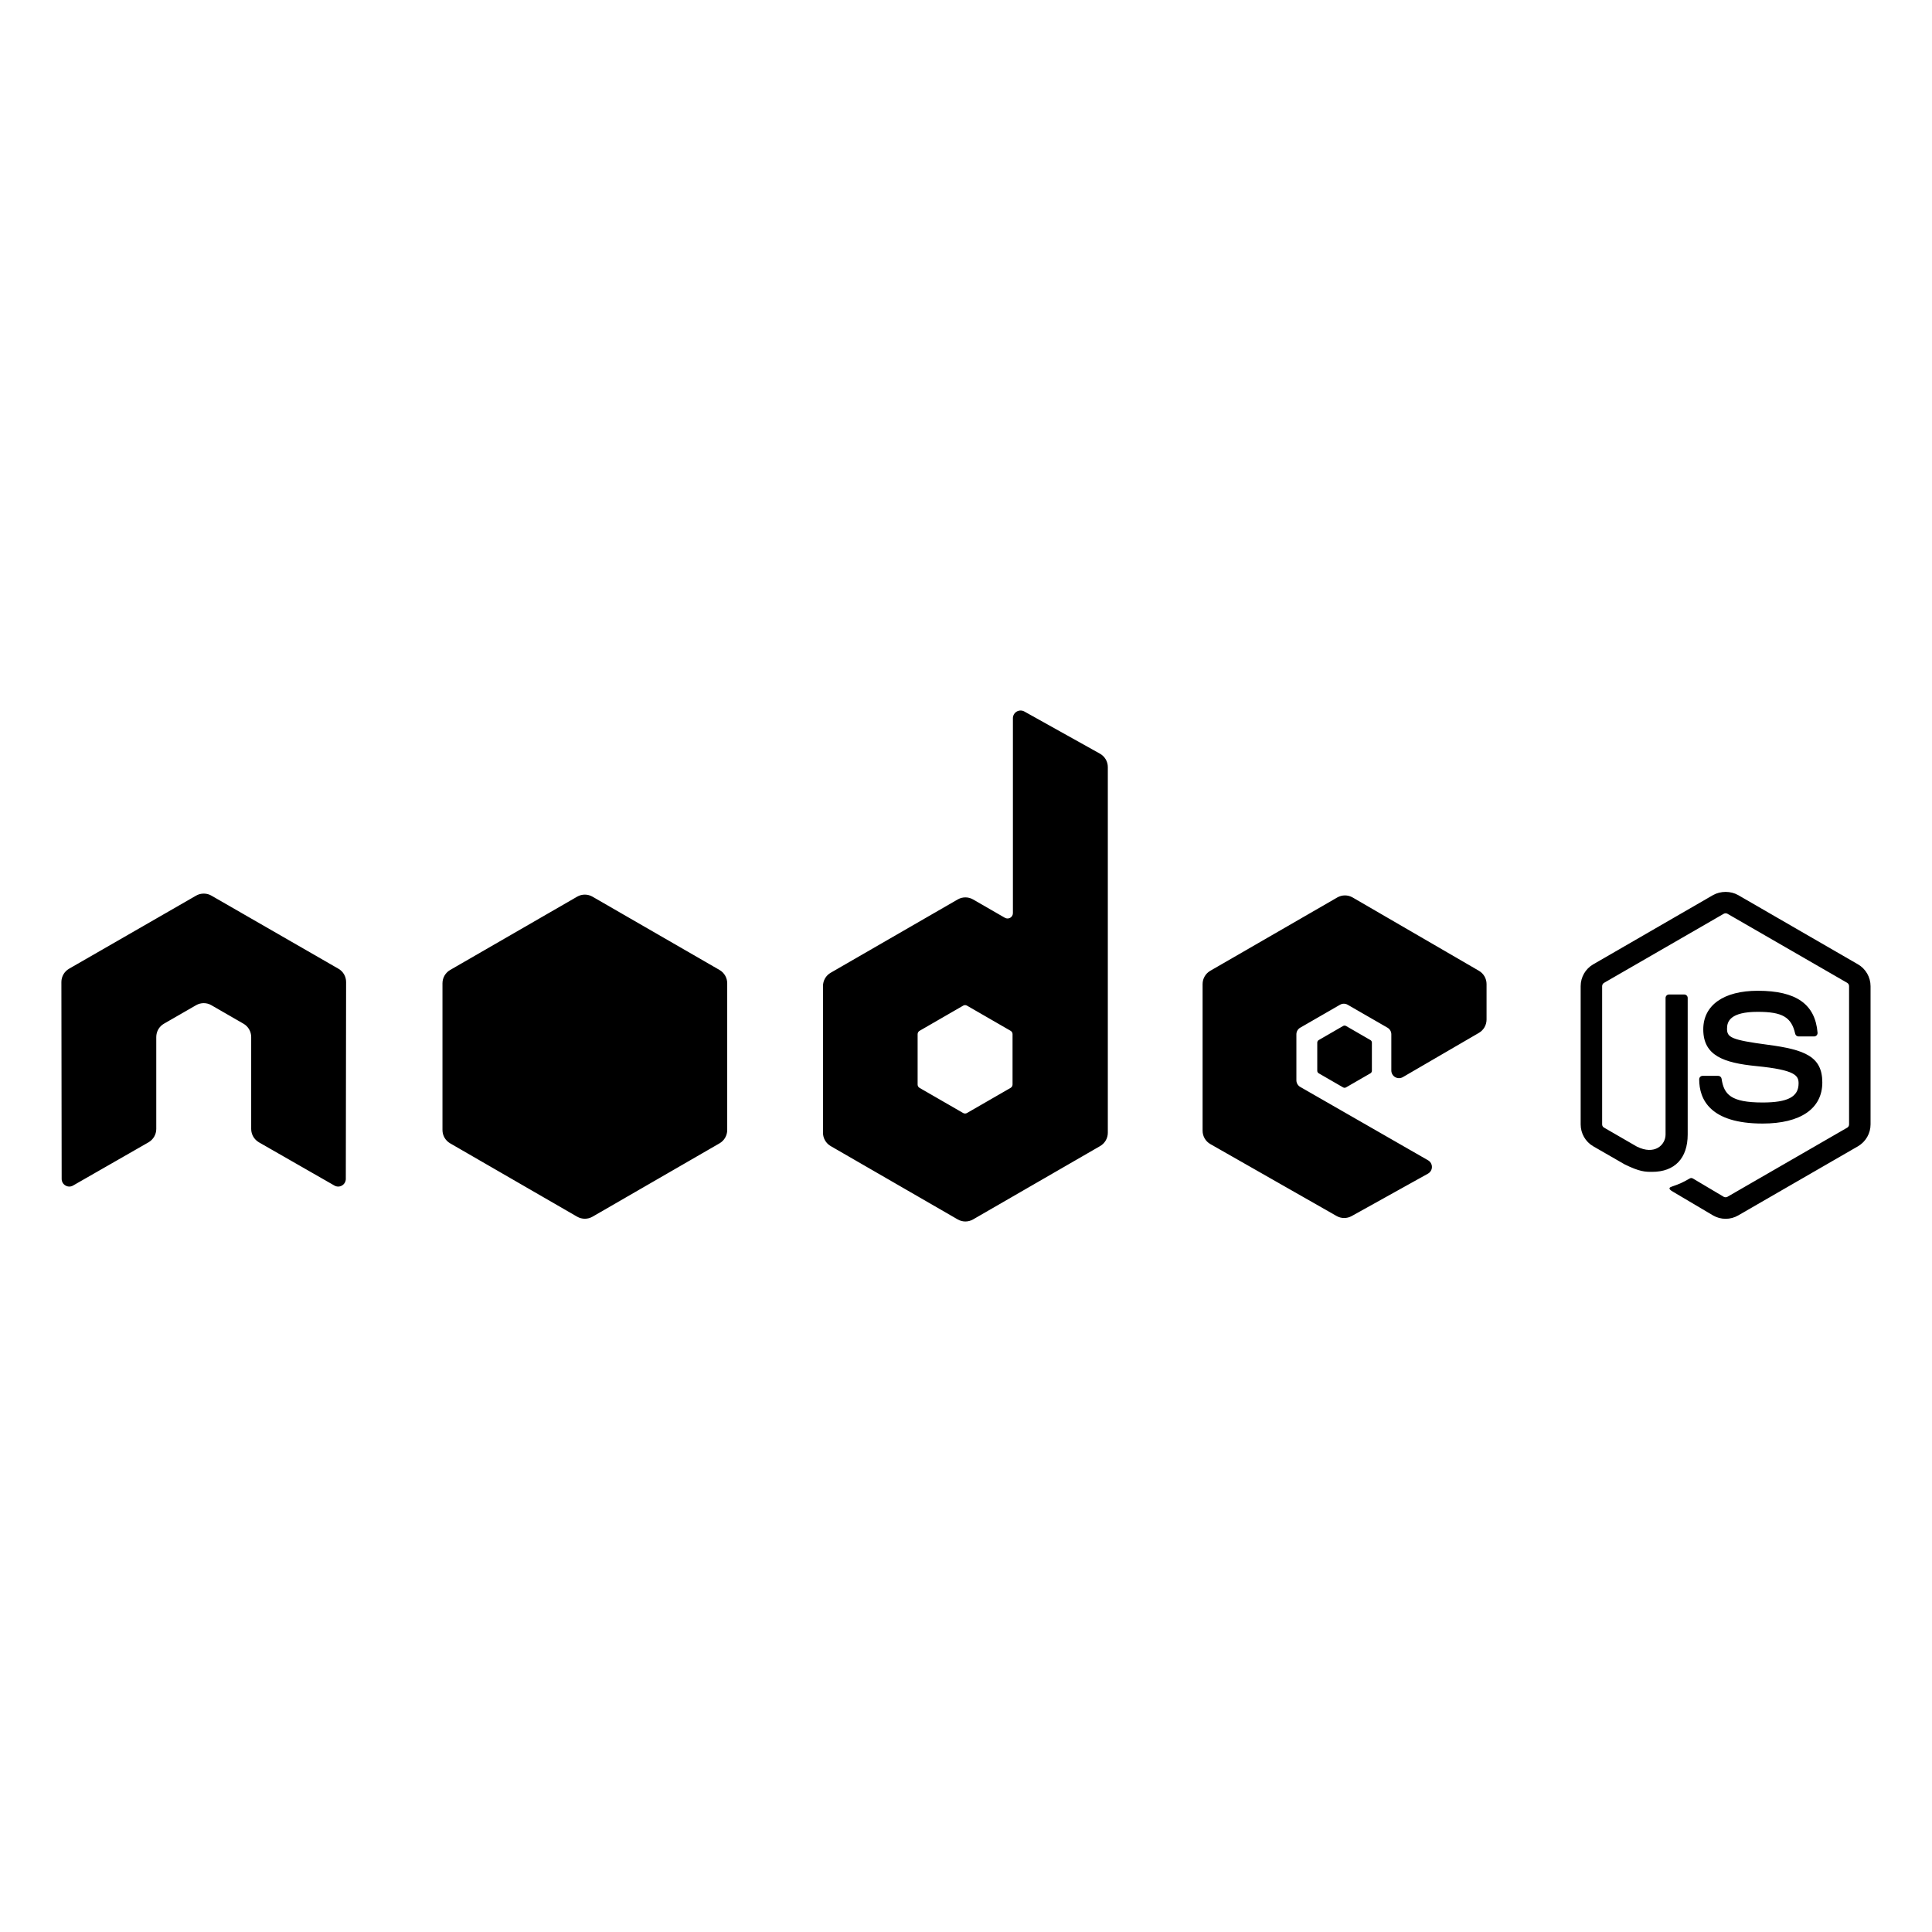
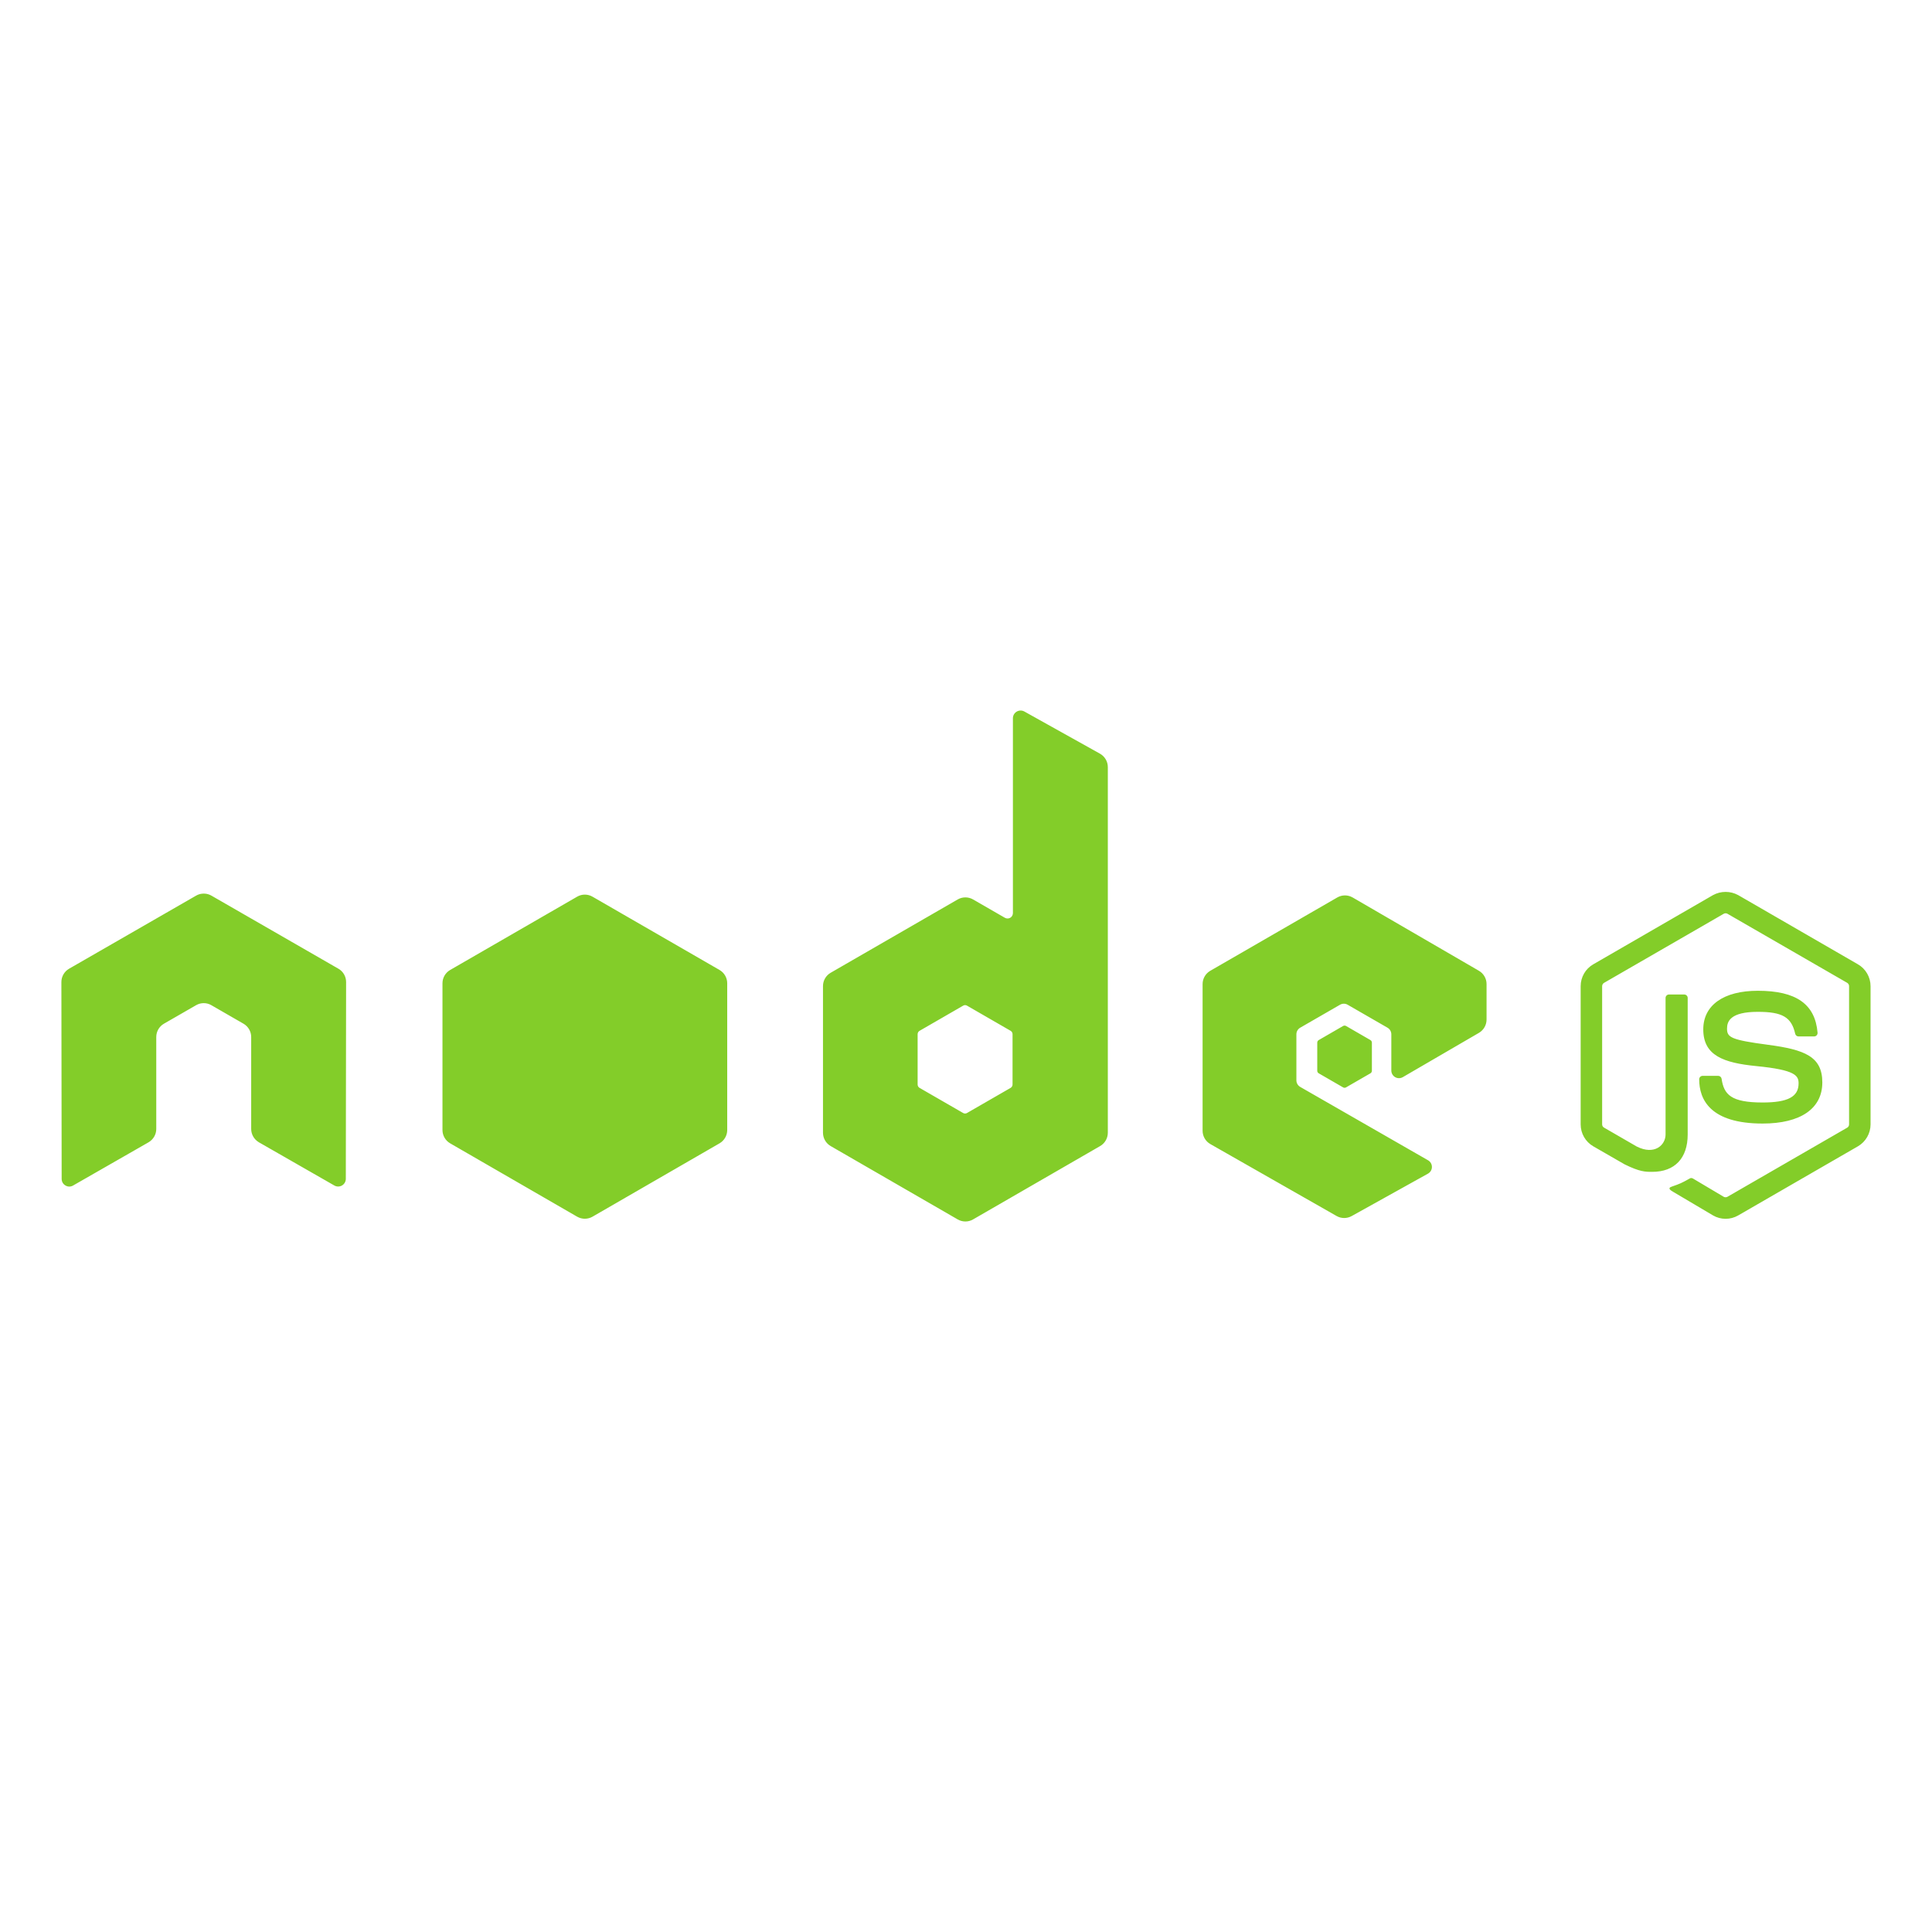
<svg xmlns="http://www.w3.org/2000/svg" viewBox="0 0 128 128">
-   <path fill="currentColor" d="M114.325 80.749c-.29 0-.578-.076-.832-.224l-2.65-1.568c-.396-.221-.203-.3-.072-.345.528-.184.635-.227 1.198-.545.059-.033.136-.021.197.015l2.035 1.209c.074.041.179.041.246 0l7.937-4.581c.075-.042.122-.127.122-.215v-9.16c0-.09-.047-.173-.123-.219l-7.934-4.577c-.074-.042-.171-.042-.245 0l-7.933 4.578c-.076.045-.125.131-.125.218v9.16c0 .088.049.171.125.212l2.174 1.257c1.18.589 1.903-.105 1.903-.803v-9.045c0-.127.103-.228.23-.228h1.007c.125 0 .229.101.229.228v9.045c0 1.574-.857 2.477-2.35 2.477-.459 0-.82 0-1.828-.496l-2.081-1.198c-.515-.298-.832-.854-.832-1.448v-9.16c0-.595.317-1.15.832-1.446l7.937-4.587c.502-.283 1.169-.283 1.667 0l7.937 4.587c.514.297.833.852.833 1.446v9.16c0 .595-.319 1.148-.833 1.448l-7.937 4.582c-.252.147-.539.223-.834.223M116.778 74.438c-3.475 0-4.202-1.595-4.202-2.932 0-.126.103-.229.23-.229h1.026c.115 0 .21.082.228.194.154 1.045.617 1.572 2.718 1.572 1.671 0 2.383-.378 2.383-1.266 0-.512-.202-.891-2.8-1.146-2.172-.215-3.515-.694-3.515-2.433 0-1.601 1.35-2.557 3.612-2.557 2.543 0 3.801.883 3.96 2.777.006.064-.017.127-.06.176-.044.045-.104.073-.168.073h-1.031c-.107 0-.201-.075-.223-.179-.248-1.1-.848-1.451-2.479-1.451-1.825 0-2.037.637-2.037 1.112 0 .577.25.745 2.715 1.071 2.439.323 3.598.779 3.598 2.494.001 1.733-1.441 2.724-3.955 2.724M97.982 68.43c.313-.183.506-.517.506-.88v-2.354c0-.362-.192-.696-.506-.879l-8.364-4.856c-.315-.183-.703-.184-1.019-.002l-8.416 4.859c-.314.182-.508.517-.508.88v9.716c0 .365.196.703.514.884l8.363 4.765c.308.177.686.178.997.006l5.058-2.812c.161-.09.261-.258.262-.44.001-.184-.097-.354-.256-.445l-8.468-4.86c-.159-.091-.256-.259-.256-.44v-3.046c0-.182.097-.349.254-.439l2.637-1.52c.156-.091.35-.091.507 0l2.637 1.52c.158.091.255.258.255.439v2.396c0 .183.097.351.254.441.158.091.352.091.51-.001l5.039-2.932M88.984 67.974c.061-.034.135-.034.195 0l1.615.933c.06.035.097.1.097.169v1.865c0 .07-.037.134-.097.169l-1.615.932c-.06.035-.135.035-.195 0l-1.614-.932c-.061-.035-.098-.099-.098-.169v-1.865c0-.069.037-.134.098-.169l1.614-.933M67.083 71.854c0 .09-.048.174-.127.22l-2.89 1.666c-.079.046-.176.046-.254 0l-2.89-1.666c-.079-.046-.127-.13-.127-.22v-3.338c0-.09.049-.175.127-.221l2.89-1.668c.079-.047.176-.047.255 0l2.891 1.668c.078.046.126.131.126.221v3.338zm.781-24.716c-.157-.087-.349-.085-.505.006-.155.092-.251.258-.251.438v12.915c0 .126-.068.244-.177.308-.11.063-.246.063-.356 0l-2.108-1.215c-.314-.181-.701-.181-1.015 0l-8.418 4.858c-.315.182-.509.518-.509.881v9.719c0 .363.194.698.508.881l8.418 4.861c.314.182.702.182 1.017 0l8.42-4.861c.314-.183.508-.518.508-.881v-24.227c0-.368-.2-.708-.521-.888l-5.011-2.795M38.238 59.407c.314-.182.702-.182 1.016 0l8.418 4.857c.314.182.508.518.508.881v9.722c0 .363-.194.699-.508.881l-8.417 4.861c-.314.181-.702.181-1.017 0l-8.415-4.861c-.314-.182-.508-.518-.508-.881v-9.723c0-.362.194-.698.508-.88l8.415-4.857M22.93 65.064c0-.366-.192-.702-.508-.883l-8.415-4.843c-.144-.084-.303-.127-.464-.133h-.087c-.16.006-.32.049-.464.133l-8.416 4.843c-.313.181-.509.517-.509.883l.018 13.04c0 .182.095.351.254.439.156.094.349.094.505 0l5-2.864c.316-.188.509-.519.509-.882v-6.092c0-.364.192-.699.507-.881l2.13-1.226c.158-.093.332-.137.508-.137.174 0 .352.044.507.137l2.128 1.226c.315.182.509.517.509.881v6.092c0 .363.195.696.509.882l5 2.864c.157.094.353.094.508 0 .155-.089.252-.258.252-.439l.019-13.04" />
+   <path fill="#83CD29" d="M114.325 80.749c-.29 0-.578-.076-.832-.224l-2.65-1.568c-.396-.221-.203-.3-.072-.345.528-.184.635-.227 1.198-.545.059-.033.136-.021.197.015l2.035 1.209a.261.261 0 00.246 0l7.937-4.581a.248.248 0 00.122-.215v-9.16a.256.256 0 00-.123-.219l-7.934-4.577a.254.254 0 00-.245 0l-7.933 4.578a.259.259 0 00-.125.218v9.16c0 .088.049.171.125.212l2.174 1.257c1.18.589 1.903-.105 1.903-.803v-9.045c0-.127.103-.228.23-.228h1.007c.125 0 .229.101.229.228v9.045c0 1.574-.857 2.477-2.35 2.477-.459 0-.82 0-1.828-.496l-2.081-1.198a1.676 1.676 0 01-.832-1.448v-9.16c0-.595.317-1.15.832-1.446l7.937-4.587a1.743 1.743 0 011.667 0l7.937 4.587c.514.297.833.852.833 1.446v9.16a1.68 1.68 0 01-.833 1.448l-7.937 4.582a1.651 1.651 0 01-.834.223m2.453-6.311c-3.475 0-4.202-1.595-4.202-2.932a.23.23 0 01.23-.229h1.026a.23.23 0 01.228.194c.154 1.045.617 1.572 2.718 1.572 1.671 0 2.383-.378 2.383-1.266 0-.512-.202-.891-2.8-1.146-2.172-.215-3.515-.694-3.515-2.433 0-1.601 1.35-2.557 3.612-2.557 2.543 0 3.801.883 3.96 2.777a.235.235 0 01-.06.176.236.236 0 01-.168.073h-1.031a.228.228 0 01-.223-.179c-.248-1.1-.848-1.451-2.479-1.451-1.825 0-2.037.637-2.037 1.112 0 .577.25.745 2.715 1.071 2.439.323 3.598.779 3.598 2.494.001 1.733-1.441 2.724-3.955 2.724M97.982 68.43c.313-.183.506-.517.506-.88v-2.354c0-.362-.192-.696-.506-.879l-8.364-4.856a1.017 1.017 0 00-1.019-.002l-8.416 4.859a1.018 1.018 0 00-.508.88v9.716c0 .365.196.703.514.884l8.363 4.765c.308.177.686.178.997.006l5.058-2.812a.508.508 0 00.006-.885l-8.468-4.86a.507.507 0 01-.256-.44v-3.046c0-.182.097-.349.254-.439l2.637-1.52a.505.505 0 01.507 0l2.637 1.52a.507.507 0 01.255.439v2.396a.507.507 0 00.764.44l5.039-2.932m-8.998-.456a.2.2 0 01.195 0l1.615.933c.06.035.097.1.097.169v1.865c0 .07-.037.134-.097.169l-1.615.932a.194.194 0 01-.195 0l-1.614-.932a.194.194 0 01-.098-.169v-1.865c0-.069.037-.134.098-.169l1.614-.933m-21.901 3.88c0 .09-.048.174-.127.22l-2.89 1.666a.251.251 0 01-.254 0l-2.89-1.666a.255.255 0 01-.127-.22v-3.338c0-.09.049-.175.127-.221l2.89-1.668a.248.248 0 01.255 0l2.891 1.668a.258.258 0 01.126.221v3.338zm.781-24.716a.511.511 0 00-.756.444v12.915a.359.359 0 01-.177.308.359.359 0 01-.356 0l-2.108-1.215a1.017 1.017 0 00-1.015 0l-8.418 4.858a1.018 1.018 0 00-.509.881v9.719c0 .363.194.698.508.881l8.418 4.861c.314.182.702.182 1.017 0l8.42-4.861a1.02 1.02 0 00.508-.881V50.821c0-.368-.2-.708-.521-.888l-5.011-2.795M38.238 59.407a1.014 1.014 0 011.016 0l8.418 4.857c.314.182.508.518.508.881v9.722c0 .363-.194.699-.508.881l-8.417 4.861a1.02 1.02 0 01-1.017 0l-8.415-4.861a1.02 1.02 0 01-.508-.881v-9.723c0-.362.194-.698.508-.88l8.415-4.857M22.93 65.064c0-.366-.192-.702-.508-.883l-8.415-4.843a.99.99 0 00-.464-.133h-.087a.993.993 0 00-.464.133l-8.416 4.843a1.02 1.02 0 00-.509.883l.018 13.04c0 .182.095.351.254.439a.487.487 0 00.505 0l5-2.864c.316-.188.509-.519.509-.882v-6.092c0-.364.192-.699.507-.881l2.13-1.226a.994.994 0 01.508-.137c.174 0 .352.044.507.137l2.128 1.226c.315.182.509.517.509.881v6.092c0 .363.195.696.509.882l5 2.864a.508.508 0 00.76-.439l.019-13.04" />
</svg>
